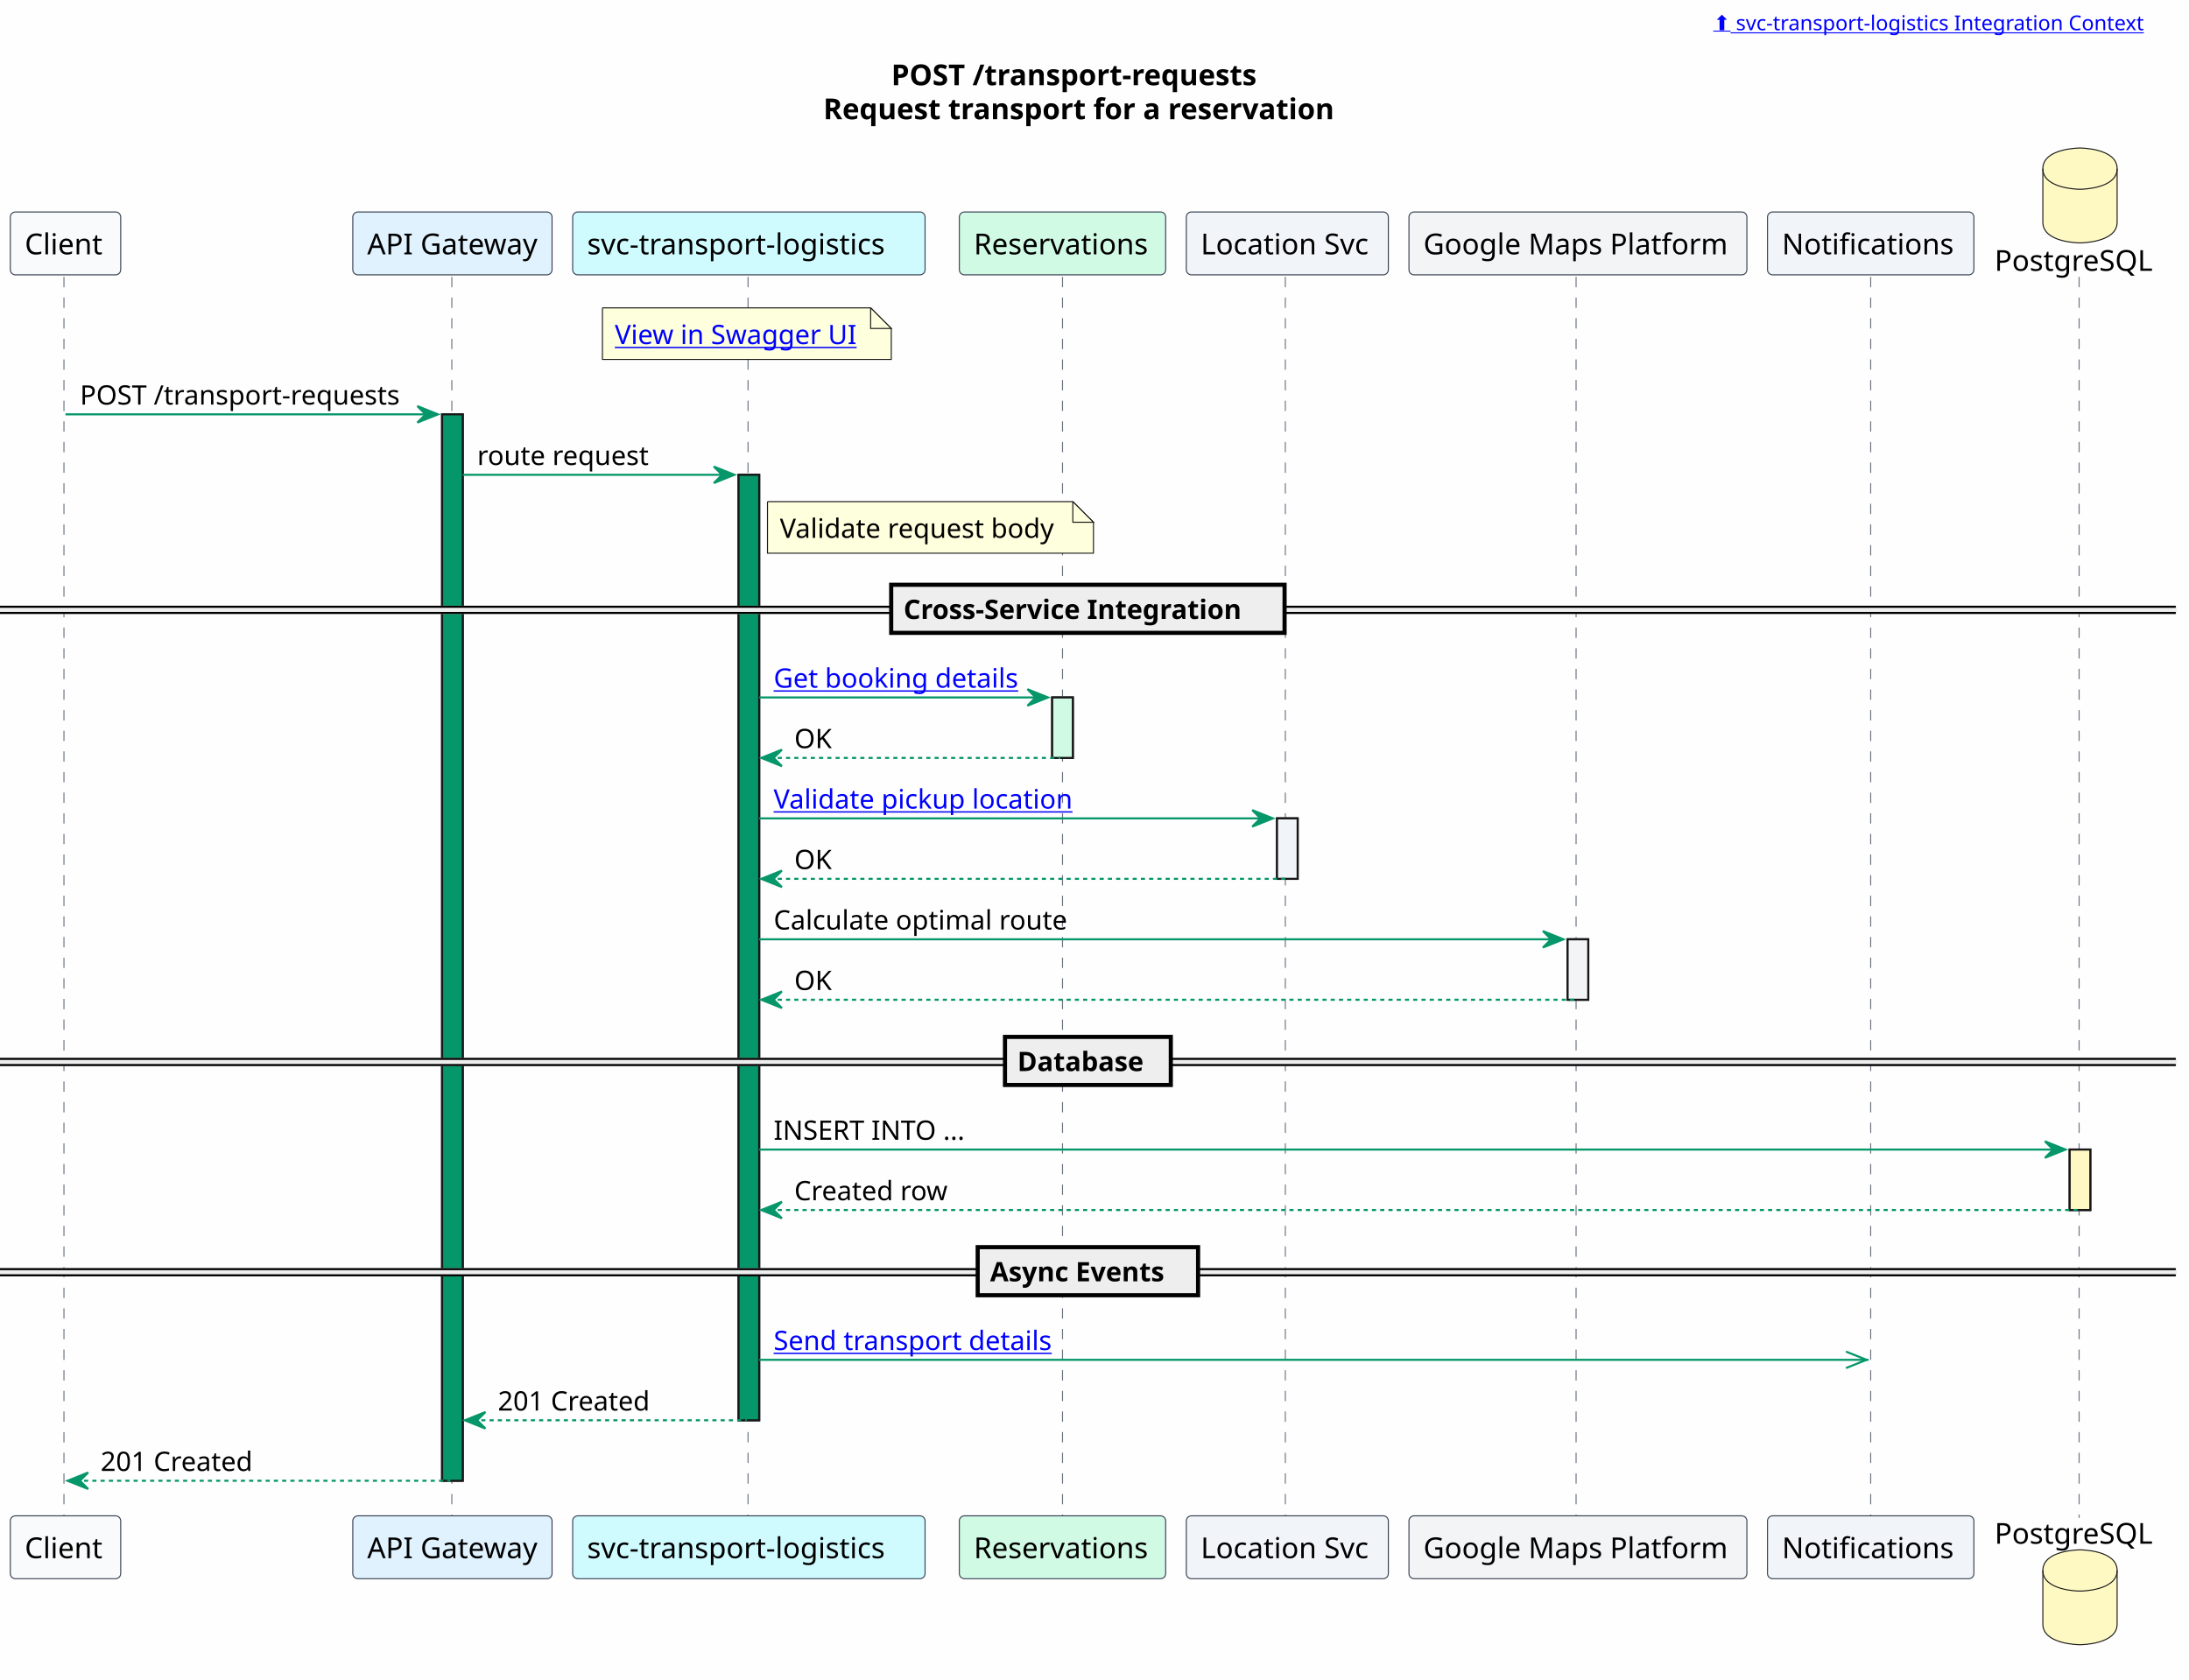
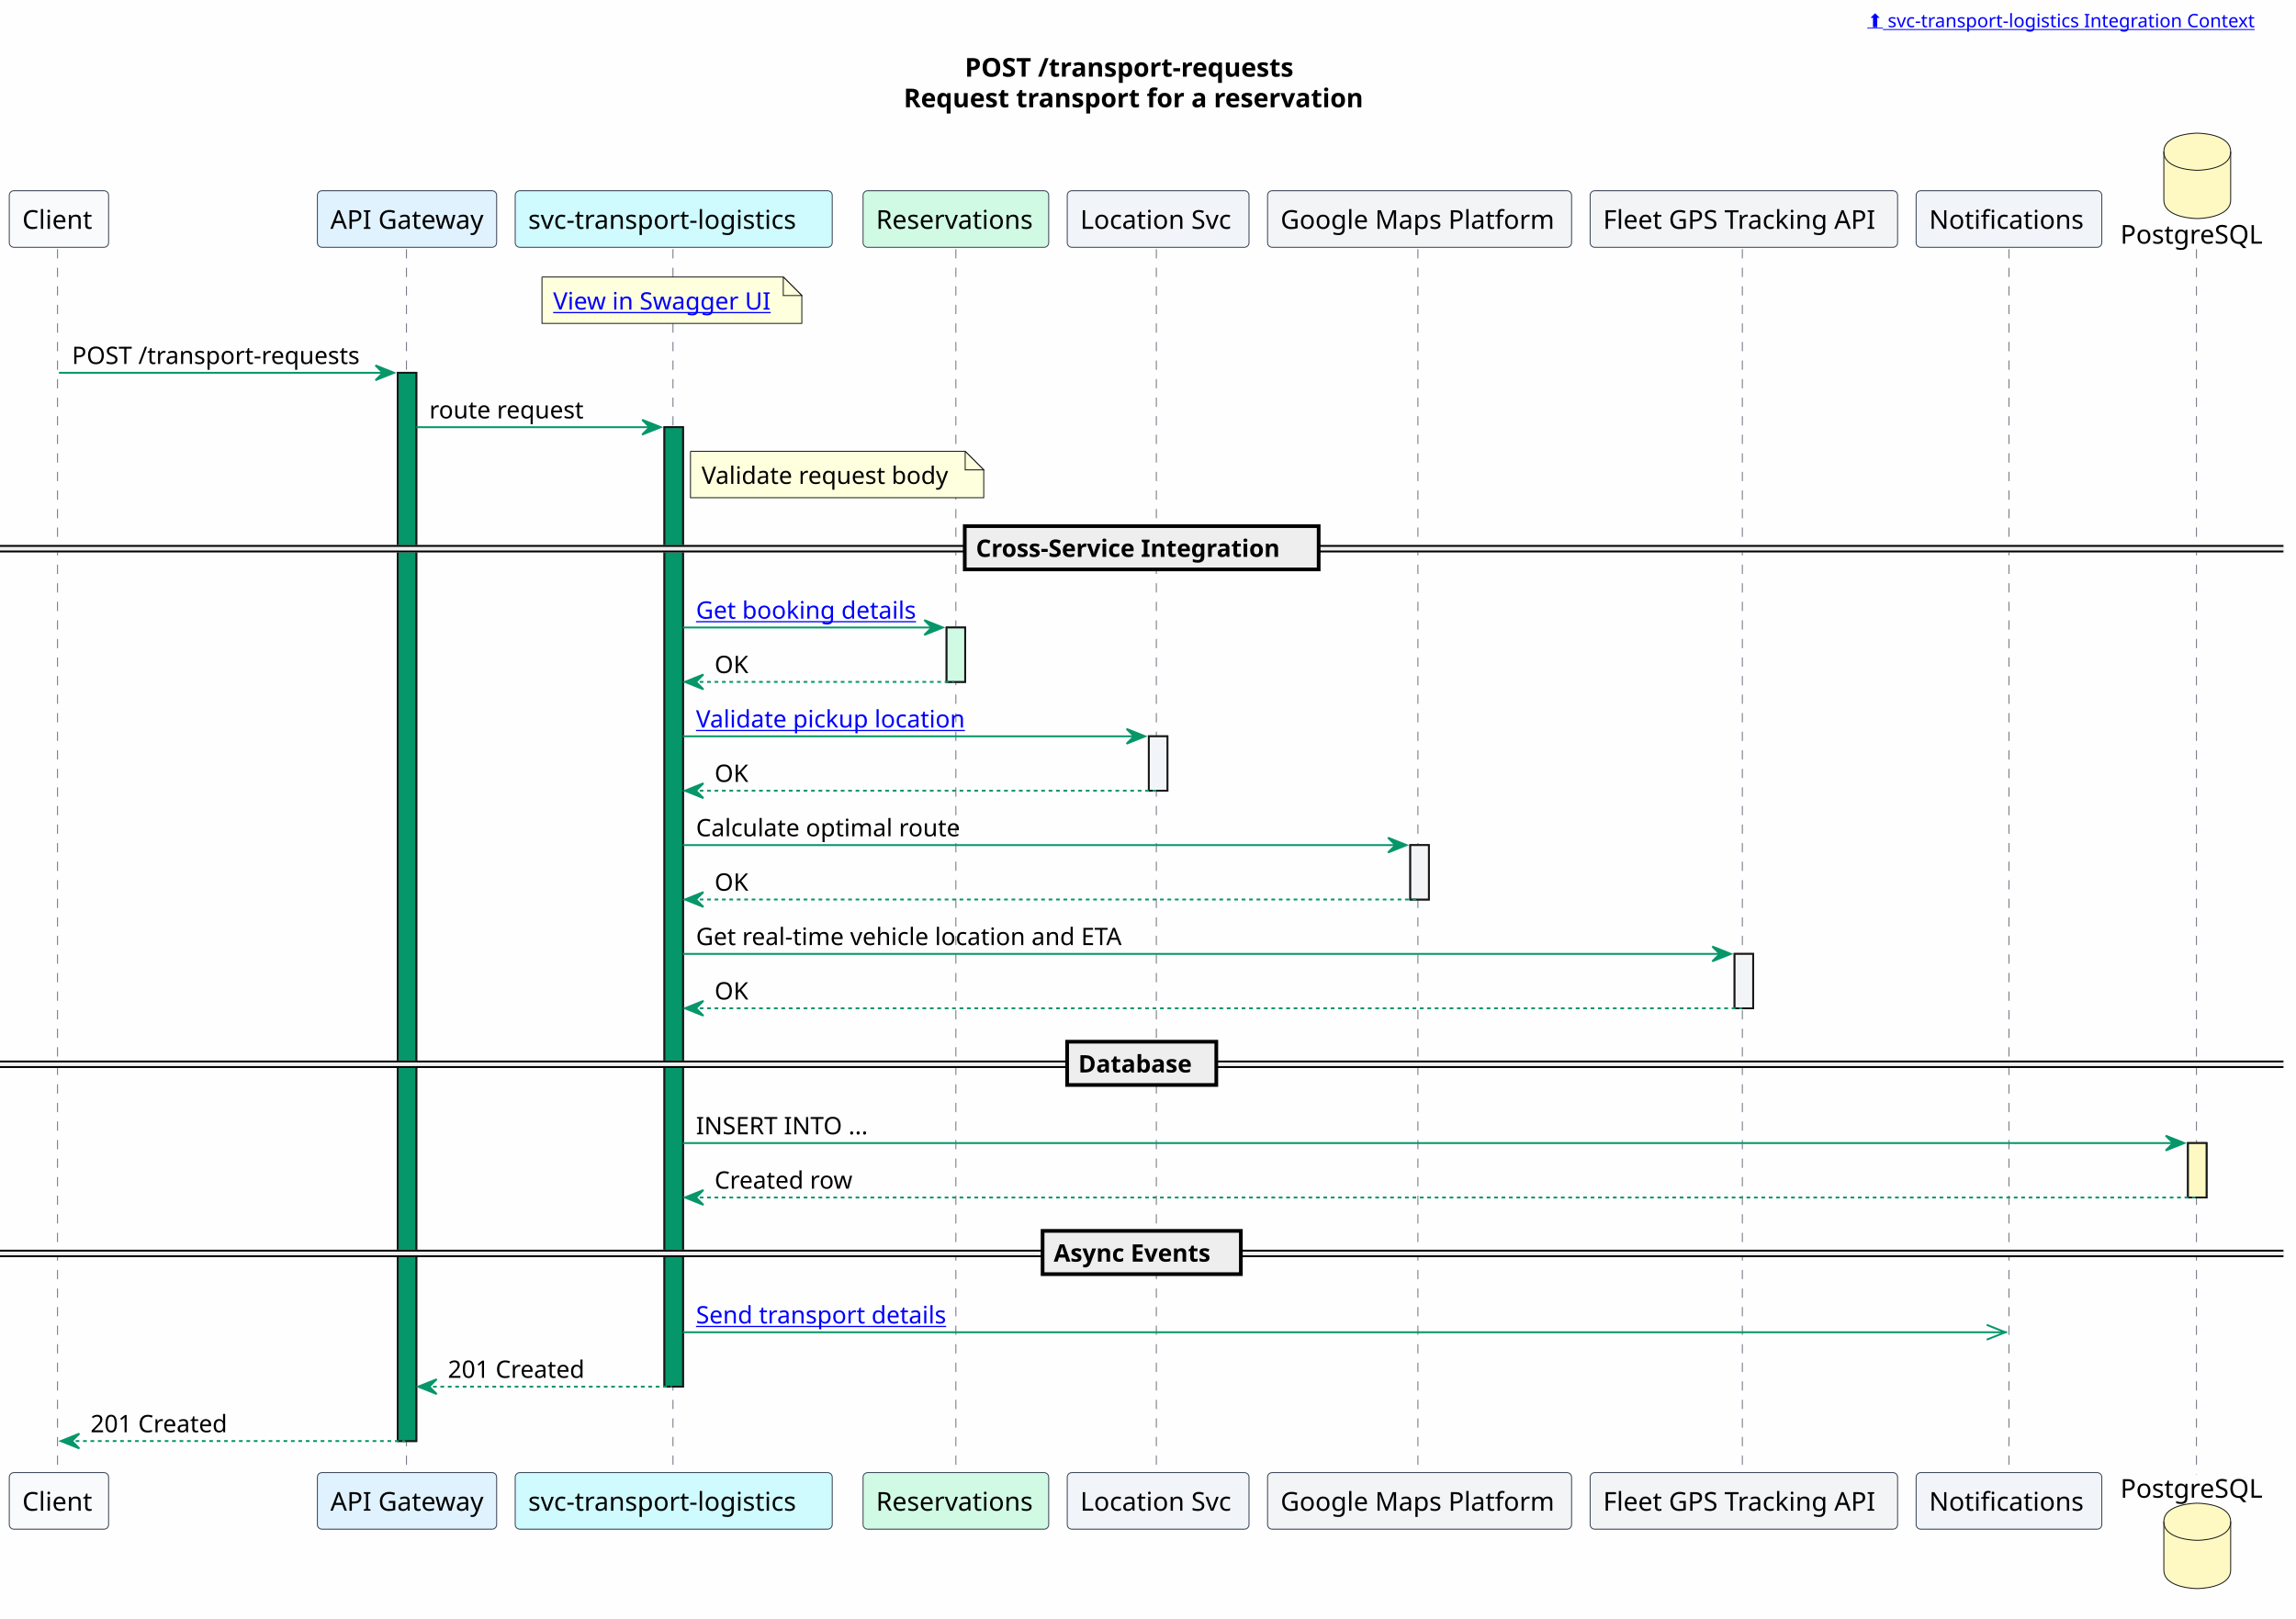
- <svg xmlns="http://www.w3.org/2000/svg" xmlns:xlink="http://www.w3.org/1999/xlink" contentStyleType="text/css" data-diagram-type="SEQUENCE" height="814px" preserveAspectRatio="none" style="width:1061px;height:814px;background:#FEFEFE;" version="1.1" viewBox="0 0 1061 814" width="1061px" zoomAndPan="magnify">
+ <svg xmlns="http://www.w3.org/2000/svg" xmlns:xlink="http://www.w3.org/1999/xlink" contentStyleType="text/css" data-diagram-type="SEQUENCE" height="872px" preserveAspectRatio="none" style="width:1237px;height:872px;background:#FEFEFE;" version="1.1" viewBox="0 0 1237 872" width="1237px" zoomAndPan="magnify">
  <defs />
  <g>
-     <rect fill="#FEFEFE" height="814" style="stroke:none;stroke-width:1;" width="1061" x="0" y="0" />
-     <text fill="#000000" font-family="'Segoe UI'" font-size="14" font-weight="bold" lengthAdjust="spacing" textLength="189.622" x="431.984" y="41.312">POST /transport-requests</text>
-     <text fill="#000000" font-family="'Segoe UI'" font-size="14" font-weight="bold" lengthAdjust="spacing" textLength="255.507" x="399.042" y="57.801">Request transport for a reservation</text>
-     <g>
-       <rect fill="#059669" height="516.969" style="stroke:#181818;stroke-width:1;" width="10" x="214.287" y="200.863" />
-     </g>
-     <g>
-       <rect fill="#059669" height="458.348" style="stroke:#181818;stroke-width:1;" width="10" x="357.978" y="230.174" />
+     <rect fill="#FEFEFE" height="872" style="stroke:none;stroke-width:1;" width="1237" x="0" y="0" />
+     <text fill="#000000" font-family="'Segoe UI'" font-size="14" font-weight="bold" lengthAdjust="spacing" textLength="189.622" x="519.802" y="41.312">POST /transport-requests</text>
+     <text fill="#000000" font-family="'Segoe UI'" font-size="14" font-weight="bold" lengthAdjust="spacing" textLength="255.507" x="486.859" y="57.801">Request transport for a reservation</text>
+     <g>
+       <rect fill="#059669" height="575.59" style="stroke:#181818;stroke-width:1;" width="10" x="214.287" y="200.863" />
+     </g>
+     <g>
+       <rect fill="#059669" height="516.969" style="stroke:#181818;stroke-width:1;" width="10" x="357.978" y="230.174" />
    </g>
    <g>
      <rect fill="#D1FAE5" height="29.311" style="stroke:#181818;stroke-width:1;" width="10" x="509.995" y="338.106" />
    </g>
    <g>
      <rect fill="#F1F5F9" height="29.311" style="stroke:#181818;stroke-width:1;" width="10" x="618.959" y="396.727" />
    </g>
    <g>
      <rect fill="#F3F4F6" height="29.311" style="stroke:#181818;stroke-width:1;" width="10" x="759.816" y="455.348" />
    </g>
    <g>
-       <rect fill="#FEF9C3" height="29.311" style="stroke:#181818;stroke-width:1;" width="10" x="1003.165" y="557.279" />
+       <rect fill="#F3F4F6" height="29.311" style="stroke:#181818;stroke-width:1;" width="10" x="934.528" y="513.969" />
+     </g>
+     <g>
+       <rect fill="#FEF9C3" height="29.311" style="stroke:#181818;stroke-width:1;" width="10" x="1178.8" y="615.9" />
    </g>
    <g class="participant-lifeline" data-entity-uid="part1" data-qualified-name="Client" id="part1-lifeline">
      <g>
-         <rect fill="#000000" fill-opacity="0" height="601.59" width="8" x="27.752" y="134.242" />
-         <line style="stroke:#6B7280;stroke-width:0.5;stroke-dasharray:5,5;" x1="31" x2="31" y1="134.242" y2="735.832" />
+         <rect fill="#000000" fill-opacity="0" height="660.211" width="8" x="27.752" y="134.242" />
+         <line style="stroke:#6B7280;stroke-width:0.5;stroke-dasharray:5,5;" x1="31" x2="31" y1="134.242" y2="794.453" />
      </g>
    </g>
    <g class="participant-lifeline" data-entity-uid="part2" data-qualified-name="GW" id="part2-lifeline">
      <g>
-         <rect fill="#000000" fill-opacity="0" height="601.59" width="8" x="215.287" y="134.242" />
-         <line style="stroke:#6B7280;stroke-width:0.5;stroke-dasharray:5,5;" x1="218.998" x2="218.998" y1="134.242" y2="735.832" />
+         <rect fill="#000000" fill-opacity="0" height="660.211" width="8" x="215.287" y="134.242" />
+         <line style="stroke:#6B7280;stroke-width:0.5;stroke-dasharray:5,5;" x1="218.998" x2="218.998" y1="134.242" y2="794.453" />
      </g>
    </g>
    <g class="participant-lifeline" data-entity-uid="part3" data-qualified-name="Svc" id="part3-lifeline">
      <g>
-         <rect fill="#000000" fill-opacity="0" height="601.59" width="8" x="358.978" y="134.242" />
-         <line style="stroke:#6B7280;stroke-width:0.5;stroke-dasharray:5,5;" x1="362.576" x2="362.576" y1="134.242" y2="735.832" />
+         <rect fill="#000000" fill-opacity="0" height="660.211" width="8" x="358.978" y="134.242" />
+         <line style="stroke:#6B7280;stroke-width:0.5;stroke-dasharray:5,5;" x1="362.576" x2="362.576" y1="134.242" y2="794.453" />
      </g>
    </g>
    <g class="participant-lifeline" data-entity-uid="part4" data-qualified-name="Res" id="part4-lifeline">
      <g>
-         <rect fill="#000000" fill-opacity="0" height="601.59" width="8" x="510.995" y="134.242" />
-         <line style="stroke:#6B7280;stroke-width:0.5;stroke-dasharray:5,5;" x1="514.994" x2="514.994" y1="134.242" y2="735.832" />
+         <rect fill="#000000" fill-opacity="0" height="660.211" width="8" x="510.995" y="134.242" />
+         <line style="stroke:#6B7280;stroke-width:0.5;stroke-dasharray:5,5;" x1="514.994" x2="514.994" y1="134.242" y2="794.453" />
      </g>
    </g>
    <g class="participant-lifeline" data-entity-uid="part5" data-qualified-name="LS" id="part5-lifeline">
      <g>
-         <rect fill="#000000" fill-opacity="0" height="601.59" width="8" x="619.959" y="134.242" />
-         <line style="stroke:#6B7280;stroke-width:0.5;stroke-dasharray:5,5;" x1="622.997" x2="622.997" y1="134.242" y2="735.832" />
+         <rect fill="#000000" fill-opacity="0" height="660.211" width="8" x="619.959" y="134.242" />
+         <line style="stroke:#6B7280;stroke-width:0.5;stroke-dasharray:5,5;" x1="622.997" x2="622.997" y1="134.242" y2="794.453" />
      </g>
    </g>
    <g class="participant-lifeline" data-entity-uid="part6" data-qualified-name="ExtMap" id="part6-lifeline">
      <g>
-         <rect fill="#000000" fill-opacity="0" height="601.59" width="8" x="760.816" y="134.242" />
-         <line style="stroke:#6B7280;stroke-width:0.5;stroke-dasharray:5,5;" x1="763.921" x2="763.921" y1="134.242" y2="735.832" />
-       </g>
-     </g>
-     <g class="participant-lifeline" data-entity-uid="part7" data-qualified-name="Ntfy" id="part7-lifeline">
-       <g>
-         <rect fill="#000000" fill-opacity="0" height="601.59" width="8" x="902.726" y="134.242" />
-         <line style="stroke:#6B7280;stroke-width:0.5;stroke-dasharray:5,5;" x1="906.71" x2="906.71" y1="134.242" y2="735.832" />
-       </g>
-     </g>
-     <g class="participant-lifeline" data-entity-uid="part8" data-qualified-name="DB" id="part8-lifeline">
-       <g>
-         <rect fill="#000000" fill-opacity="0" height="601.59" width="8" x="1004.165" y="134.242" />
-         <line style="stroke:#6B7280;stroke-width:0.5;stroke-dasharray:5,5;" x1="1007.741" x2="1007.741" y1="134.242" y2="735.832" />
+         <rect fill="#000000" fill-opacity="0" height="660.211" width="8" x="760.816" y="134.242" />
+         <line style="stroke:#6B7280;stroke-width:0.5;stroke-dasharray:5,5;" x1="763.921" x2="763.921" y1="134.242" y2="794.453" />
+       </g>
+     </g>
+     <g class="participant-lifeline" data-entity-uid="part7" data-qualified-name="FleetGPS" id="part7-lifeline">
+       <g>
+         <rect fill="#000000" fill-opacity="0" height="660.211" width="8" x="935.528" y="134.242" />
+         <line style="stroke:#6B7280;stroke-width:0.5;stroke-dasharray:5,5;" x1="938.71" x2="938.71" y1="134.242" y2="794.453" />
+       </g>
+     </g>
+     <g class="participant-lifeline" data-entity-uid="part8" data-qualified-name="Ntfy" id="part8-lifeline">
+       <g>
+         <rect fill="#000000" fill-opacity="0" height="660.211" width="8" x="1078.36" y="134.242" />
+         <line style="stroke:#6B7280;stroke-width:0.5;stroke-dasharray:5,5;" x1="1082.345" x2="1082.345" y1="134.242" y2="794.453" />
+       </g>
+     </g>
+     <g class="participant-lifeline" data-entity-uid="part9" data-qualified-name="DB" id="part9-lifeline">
+       <g>
+         <rect fill="#000000" fill-opacity="0" height="660.211" width="8" x="1179.8" y="134.242" />
+         <line style="stroke:#6B7280;stroke-width:0.5;stroke-dasharray:5,5;" x1="1183.376" x2="1183.376" y1="134.242" y2="794.453" />
      </g>
    </g>
    <g class="participant participant-head" data-entity-uid="part1" data-qualified-name="Client" id="part1-head">
      <a href="/applications/" target="_top" title="/applications/" xlink:actuate="onRequest" xlink:href="/applications/" xlink:show="new" xlink:title="/applications/" xlink:type="simple">
        <rect fill="#F9FAFB" height="30.488" rx="2.5" ry="2.5" style="stroke:#374151;stroke-width:0.5;" width="53.505" x="5" y="102.754" />
        <text fill="#000000" font-family="'Segoe UI'" font-size="14" lengthAdjust="spacing" textLength="39.505" x="12" y="123.289">Client</text>
      </a>
    </g>
    <g class="participant participant-tail" data-entity-uid="part1" data-qualified-name="Client" id="part1-tail">
      <a href="/applications/" target="_top" title="/applications/" xlink:actuate="onRequest" xlink:href="/applications/" xlink:show="new" xlink:title="/applications/" xlink:type="simple">
-         <rect fill="#F9FAFB" height="30.488" rx="2.5" ry="2.5" style="stroke:#374151;stroke-width:0.5;" width="53.505" x="5" y="734.832" />
-         <text fill="#000000" font-family="'Segoe UI'" font-size="14" lengthAdjust="spacing" textLength="39.505" x="12" y="755.367">Client</text>
+         <rect fill="#F9FAFB" height="30.488" rx="2.5" ry="2.5" style="stroke:#374151;stroke-width:0.5;" width="53.505" x="5" y="793.453" />
+         <text fill="#000000" font-family="'Segoe UI'" font-size="14" lengthAdjust="spacing" textLength="39.505" x="12" y="813.988">Client</text>
      </a>
    </g>
    <g class="participant participant-head" data-entity-uid="part2" data-qualified-name="GW" id="part2-head">
      <a href="/actors/#api-gateway" target="_top" title="/actors/#api-gateway" xlink:actuate="onRequest" xlink:href="/actors/#api-gateway" xlink:show="new" xlink:title="/actors/#api-gateway" xlink:type="simple">
        <rect fill="#E0F2FE" height="30.488" rx="2.5" ry="2.5" style="stroke:#374151;stroke-width:0.5;" width="96.578" x="170.998" y="102.754" />
        <text fill="#000000" font-family="'Segoe UI'" font-size="14" lengthAdjust="spacing" textLength="82.578" x="177.998" y="123.289">API Gateway</text>
      </a>
    </g>
    <g class="participant participant-tail" data-entity-uid="part2" data-qualified-name="GW" id="part2-tail">
      <a href="/actors/#api-gateway" target="_top" title="/actors/#api-gateway" xlink:actuate="onRequest" xlink:href="/actors/#api-gateway" xlink:show="new" xlink:title="/actors/#api-gateway" xlink:type="simple">
-         <rect fill="#E0F2FE" height="30.488" rx="2.5" ry="2.5" style="stroke:#374151;stroke-width:0.5;" width="96.578" x="170.998" y="734.832" />
-         <text fill="#000000" font-family="'Segoe UI'" font-size="14" lengthAdjust="spacing" textLength="82.578" x="177.998" y="755.367">API Gateway</text>
+         <rect fill="#E0F2FE" height="30.488" rx="2.5" ry="2.5" style="stroke:#374151;stroke-width:0.5;" width="96.578" x="170.998" y="793.453" />
+         <text fill="#000000" font-family="'Segoe UI'" font-size="14" lengthAdjust="spacing" textLength="82.578" x="177.998" y="813.988">API Gateway</text>
      </a>
    </g>
    <g class="participant participant-head" data-entity-uid="part3" data-qualified-name="Svc" id="part3-head">
      <a href="/microservices/svc-transport-logistics/" target="_top" title="/microservices/svc-transport-logistics/" xlink:actuate="onRequest" xlink:href="/microservices/svc-transport-logistics/" xlink:show="new" xlink:title="/microservices/svc-transport-logistics/" xlink:type="simple">
        <rect fill="#CFFAFE" height="30.488" rx="2.5" ry="2.5" style="stroke:#374151;stroke-width:0.5;" width="170.803" x="277.576" y="102.754" />
        <text fill="#000000" font-family="'Segoe UI'" font-size="14" lengthAdjust="spacing" textLength="156.803" x="284.576" y="123.289">svc-transport-logistics</text>
      </a>
    </g>
    <g class="participant participant-tail" data-entity-uid="part3" data-qualified-name="Svc" id="part3-tail">
      <a href="/microservices/svc-transport-logistics/" target="_top" title="/microservices/svc-transport-logistics/" xlink:actuate="onRequest" xlink:href="/microservices/svc-transport-logistics/" xlink:show="new" xlink:title="/microservices/svc-transport-logistics/" xlink:type="simple">
-         <rect fill="#CFFAFE" height="30.488" rx="2.5" ry="2.5" style="stroke:#374151;stroke-width:0.5;" width="170.803" x="277.576" y="734.832" />
-         <text fill="#000000" font-family="'Segoe UI'" font-size="14" lengthAdjust="spacing" textLength="156.803" x="284.576" y="755.367">svc-transport-logistics</text>
+         <rect fill="#CFFAFE" height="30.488" rx="2.5" ry="2.5" style="stroke:#374151;stroke-width:0.5;" width="170.803" x="277.576" y="793.453" />
+         <text fill="#000000" font-family="'Segoe UI'" font-size="14" lengthAdjust="spacing" textLength="156.803" x="284.576" y="813.988">svc-transport-logistics</text>
      </a>
    </g>
    <g class="participant participant-head" data-entity-uid="part4" data-qualified-name="Res" id="part4-head">
      <a href="/microservices/svc-reservations/" target="_top" title="/microservices/svc-reservations/" xlink:actuate="onRequest" xlink:href="/microservices/svc-reservations/" xlink:show="new" xlink:title="/microservices/svc-reservations/" xlink:type="simple">
        <rect fill="#D1FAE5" height="30.488" rx="2.5" ry="2.5" style="stroke:#374151;stroke-width:0.5;" width="100.003" x="464.994" y="102.754" />
        <text fill="#000000" font-family="'Segoe UI'" font-size="14" lengthAdjust="spacing" textLength="86.003" x="471.994" y="123.289">Reservations</text>
      </a>
    </g>
    <g class="participant participant-tail" data-entity-uid="part4" data-qualified-name="Res" id="part4-tail">
      <a href="/microservices/svc-reservations/" target="_top" title="/microservices/svc-reservations/" xlink:actuate="onRequest" xlink:href="/microservices/svc-reservations/" xlink:show="new" xlink:title="/microservices/svc-reservations/" xlink:type="simple">
-         <rect fill="#D1FAE5" height="30.488" rx="2.5" ry="2.5" style="stroke:#374151;stroke-width:0.5;" width="100.003" x="464.994" y="734.832" />
-         <text fill="#000000" font-family="'Segoe UI'" font-size="14" lengthAdjust="spacing" textLength="86.003" x="471.994" y="755.367">Reservations</text>
+         <rect fill="#D1FAE5" height="30.488" rx="2.5" ry="2.5" style="stroke:#374151;stroke-width:0.5;" width="100.003" x="464.994" y="793.453" />
+         <text fill="#000000" font-family="'Segoe UI'" font-size="14" lengthAdjust="spacing" textLength="86.003" x="471.994" y="813.988">Reservations</text>
      </a>
    </g>
    <g class="participant participant-head" data-entity-uid="part5" data-qualified-name="LS" id="part5-head">
      <a href="/microservices/svc-location-services/" target="_top" title="/microservices/svc-location-services/" xlink:actuate="onRequest" xlink:href="/microservices/svc-location-services/" xlink:show="new" xlink:title="/microservices/svc-location-services/" xlink:type="simple">
        <rect fill="#F1F5F9" height="30.488" rx="2.5" ry="2.5" style="stroke:#374151;stroke-width:0.5;" width="97.925" x="574.997" y="102.754" />
        <text fill="#000000" font-family="'Segoe UI'" font-size="14" lengthAdjust="spacing" textLength="83.925" x="581.997" y="123.289">Location Svc</text>
      </a>
    </g>
    <g class="participant participant-tail" data-entity-uid="part5" data-qualified-name="LS" id="part5-tail">
      <a href="/microservices/svc-location-services/" target="_top" title="/microservices/svc-location-services/" xlink:actuate="onRequest" xlink:href="/microservices/svc-location-services/" xlink:show="new" xlink:title="/microservices/svc-location-services/" xlink:type="simple">
-         <rect fill="#F1F5F9" height="30.488" rx="2.5" ry="2.5" style="stroke:#374151;stroke-width:0.5;" width="97.925" x="574.997" y="734.832" />
-         <text fill="#000000" font-family="'Segoe UI'" font-size="14" lengthAdjust="spacing" textLength="83.925" x="581.997" y="755.367">Location Svc</text>
+         <rect fill="#F1F5F9" height="30.488" rx="2.5" ry="2.5" style="stroke:#374151;stroke-width:0.5;" width="97.925" x="574.997" y="793.453" />
+         <text fill="#000000" font-family="'Segoe UI'" font-size="14" lengthAdjust="spacing" textLength="83.925" x="581.997" y="813.988">Location Svc</text>
      </a>
    </g>
    <g class="participant participant-head" data-entity-uid="part6" data-qualified-name="ExtMap" id="part6-head">
      <a href="/actors/#google-maps-platform" target="_top" title="/actors/#google-maps-platform" xlink:actuate="onRequest" xlink:href="/actors/#google-maps-platform" xlink:show="new" xlink:title="/actors/#google-maps-platform" xlink:type="simple">
        <rect fill="#F3F4F6" height="30.488" rx="2.5" ry="2.5" style="stroke:#374151;stroke-width:0.5;" width="163.789" x="682.921" y="102.754" />
        <text fill="#000000" font-family="'Segoe UI'" font-size="14" lengthAdjust="spacing" textLength="149.789" x="689.921" y="123.289">Google Maps Platform</text>
      </a>
    </g>
    <g class="participant participant-tail" data-entity-uid="part6" data-qualified-name="ExtMap" id="part6-tail">
      <a href="/actors/#google-maps-platform" target="_top" title="/actors/#google-maps-platform" xlink:actuate="onRequest" xlink:href="/actors/#google-maps-platform" xlink:show="new" xlink:title="/actors/#google-maps-platform" xlink:type="simple">
-         <rect fill="#F3F4F6" height="30.488" rx="2.5" ry="2.5" style="stroke:#374151;stroke-width:0.5;" width="163.789" x="682.921" y="734.832" />
-         <text fill="#000000" font-family="'Segoe UI'" font-size="14" lengthAdjust="spacing" textLength="149.789" x="689.921" y="755.367">Google Maps Platform</text>
-       </a>
-     </g>
-     <g class="participant participant-head" data-entity-uid="part7" data-qualified-name="Ntfy" id="part7-head">
+         <rect fill="#F3F4F6" height="30.488" rx="2.5" ry="2.5" style="stroke:#374151;stroke-width:0.5;" width="163.789" x="682.921" y="793.453" />
+         <text fill="#000000" font-family="'Segoe UI'" font-size="14" lengthAdjust="spacing" textLength="149.789" x="689.921" y="813.988">Google Maps Platform</text>
+       </a>
+     </g>
+     <g class="participant participant-head" data-entity-uid="part7" data-qualified-name="FleetGPS" id="part7-head">
+       <a href="/actors/#fleet-gps-tracking-api" target="_top" title="/actors/#fleet-gps-tracking-api" xlink:actuate="onRequest" xlink:href="/actors/#fleet-gps-tracking-api" xlink:show="new" xlink:title="/actors/#fleet-gps-tracking-api" xlink:type="simple">
+         <rect fill="#F3F4F6" height="30.488" rx="2.5" ry="2.5" style="stroke:#374151;stroke-width:0.5;" width="165.635" x="856.71" y="102.754" />
+         <text fill="#000000" font-family="'Segoe UI'" font-size="14" lengthAdjust="spacing" textLength="151.635" x="863.71" y="123.289">Fleet GPS Tracking API</text>
+       </a>
+     </g>
+     <g class="participant participant-tail" data-entity-uid="part7" data-qualified-name="FleetGPS" id="part7-tail">
+       <a href="/actors/#fleet-gps-tracking-api" target="_top" title="/actors/#fleet-gps-tracking-api" xlink:actuate="onRequest" xlink:href="/actors/#fleet-gps-tracking-api" xlink:show="new" xlink:title="/actors/#fleet-gps-tracking-api" xlink:type="simple">
+         <rect fill="#F3F4F6" height="30.488" rx="2.5" ry="2.5" style="stroke:#374151;stroke-width:0.5;" width="165.635" x="856.71" y="793.453" />
+         <text fill="#000000" font-family="'Segoe UI'" font-size="14" lengthAdjust="spacing" textLength="151.635" x="863.71" y="813.988">Fleet GPS Tracking API</text>
+       </a>
+     </g>
+     <g class="participant participant-head" data-entity-uid="part8" data-qualified-name="Ntfy" id="part8-head">
      <a href="/microservices/svc-notifications/" target="_top" title="/microservices/svc-notifications/" xlink:actuate="onRequest" xlink:href="/microservices/svc-notifications/" xlink:show="new" xlink:title="/microservices/svc-notifications/" xlink:type="simple">
-         <rect fill="#F1F5F9" height="30.488" rx="2.5" ry="2.5" style="stroke:#374151;stroke-width:0.5;" width="100.03" x="856.71" y="102.754" />
-         <text fill="#000000" font-family="'Segoe UI'" font-size="14" lengthAdjust="spacing" textLength="86.03" x="863.71" y="123.289">Notifications</text>
-       </a>
-     </g>
-     <g class="participant participant-tail" data-entity-uid="part7" data-qualified-name="Ntfy" id="part7-tail">
+         <rect fill="#F1F5F9" height="30.488" rx="2.5" ry="2.5" style="stroke:#374151;stroke-width:0.5;" width="100.03" x="1032.345" y="102.754" />
+         <text fill="#000000" font-family="'Segoe UI'" font-size="14" lengthAdjust="spacing" textLength="86.03" x="1039.345" y="123.289">Notifications</text>
+       </a>
+     </g>
+     <g class="participant participant-tail" data-entity-uid="part8" data-qualified-name="Ntfy" id="part8-tail">
      <a href="/microservices/svc-notifications/" target="_top" title="/microservices/svc-notifications/" xlink:actuate="onRequest" xlink:href="/microservices/svc-notifications/" xlink:show="new" xlink:title="/microservices/svc-notifications/" xlink:type="simple">
-         <rect fill="#F1F5F9" height="30.488" rx="2.5" ry="2.5" style="stroke:#374151;stroke-width:0.5;" width="100.03" x="856.71" y="734.832" />
-         <text fill="#000000" font-family="'Segoe UI'" font-size="14" lengthAdjust="spacing" textLength="86.03" x="863.71" y="755.367">Notifications</text>
-       </a>
-     </g>
-     <g class="participant participant-head" data-entity-uid="part8" data-qualified-name="DB" id="part8-head">
+         <rect fill="#F1F5F9" height="30.488" rx="2.5" ry="2.5" style="stroke:#374151;stroke-width:0.5;" width="100.03" x="1032.345" y="793.453" />
+         <text fill="#000000" font-family="'Segoe UI'" font-size="14" lengthAdjust="spacing" textLength="86.03" x="1039.345" y="813.988">Notifications</text>
+       </a>
+     </g>
+     <g class="participant participant-head" data-entity-uid="part9" data-qualified-name="DB" id="part9-head">
      <a href="/microservices/svc-transport-logistics/#data-store" target="_top" title="/microservices/svc-transport-logistics/#data-store" xlink:actuate="onRequest" xlink:href="/microservices/svc-transport-logistics/#data-store" xlink:show="new" xlink:title="/microservices/svc-transport-logistics/#data-store" xlink:type="simple">
-         <text fill="#000000" font-family="'Segoe UI'" font-size="14" lengthAdjust="spacing" textLength="76.85" x="966.741" y="131.289">PostgreSQL</text>
-         <path d="M990.165,81.754 C990.165,71.754 1008.165,71.754 1008.165,71.754 C1008.165,71.754 1026.166,71.754 1026.166,81.754 L1026.166,107.754 C1026.166,117.754 1008.165,117.754 1008.165,117.754 C1008.165,117.754 990.165,117.754 990.165,107.754 L990.165,81.754" fill="#FEF9C3" style="stroke:#181818;stroke-width:0.5;" />
-         <path d="M990.165,81.754 C990.165,91.754 1008.165,91.754 1008.165,91.754 C1008.165,91.754 1026.166,91.754 1026.166,81.754" fill="none" style="stroke:#181818;stroke-width:0.5;" />
-       </a>
-     </g>
-     <g class="participant participant-tail" data-entity-uid="part8" data-qualified-name="DB" id="part8-tail">
+         <text fill="#000000" font-family="'Segoe UI'" font-size="14" lengthAdjust="spacing" textLength="76.85" x="1142.376" y="131.289">PostgreSQL</text>
+         <path d="M1165.8,81.754 C1165.8,71.754 1183.8,71.754 1183.8,71.754 C1183.8,71.754 1201.8,71.754 1201.8,81.754 L1201.8,107.754 C1201.8,117.754 1183.8,117.754 1183.8,117.754 C1183.8,117.754 1165.8,117.754 1165.8,107.754 L1165.8,81.754" fill="#FEF9C3" style="stroke:#181818;stroke-width:0.5;" />
+         <path d="M1165.8,81.754 C1165.8,91.754 1183.8,91.754 1183.8,91.754 C1183.8,91.754 1201.8,91.754 1201.8,81.754" fill="none" style="stroke:#181818;stroke-width:0.5;" />
+       </a>
+     </g>
+     <g class="participant participant-tail" data-entity-uid="part9" data-qualified-name="DB" id="part9-tail">
      <a href="/microservices/svc-transport-logistics/#data-store" target="_top" title="/microservices/svc-transport-logistics/#data-store" xlink:actuate="onRequest" xlink:href="/microservices/svc-transport-logistics/#data-store" xlink:show="new" xlink:title="/microservices/svc-transport-logistics/#data-store" xlink:type="simple">
-         <text fill="#000000" font-family="'Segoe UI'" font-size="14" lengthAdjust="spacing" textLength="76.85" x="966.741" y="748.367">PostgreSQL</text>
-         <path d="M990.165,761.32 C990.165,751.32 1008.165,751.32 1008.165,751.32 C1008.165,751.32 1026.166,751.32 1026.166,761.32 L1026.166,787.32 C1026.166,797.32 1008.165,797.32 1008.165,797.32 C1008.165,797.32 990.165,797.32 990.165,787.32 L990.165,761.32" fill="#FEF9C3" style="stroke:#181818;stroke-width:0.5;" />
-         <path d="M990.165,761.32 C990.165,771.32 1008.165,771.32 1008.165,771.32 C1008.165,771.32 1026.166,771.32 1026.166,761.32" fill="none" style="stroke:#181818;stroke-width:0.5;" />
-       </a>
-     </g>
-     <g>
-       <rect fill="#059669" height="516.969" style="stroke:#181818;stroke-width:1;" width="10" x="214.287" y="200.863" />
-     </g>
-     <g>
-       <rect fill="#059669" height="458.348" style="stroke:#181818;stroke-width:1;" width="10" x="357.978" y="230.174" />
+         <text fill="#000000" font-family="'Segoe UI'" font-size="14" lengthAdjust="spacing" textLength="76.85" x="1142.376" y="806.988">PostgreSQL</text>
+         <path d="M1165.8,819.941 C1165.8,809.941 1183.8,809.941 1183.8,809.941 C1183.8,809.941 1201.8,809.941 1201.8,819.941 L1201.8,845.941 C1201.8,855.941 1183.8,855.941 1183.8,855.941 C1183.8,855.941 1165.8,855.941 1165.8,845.941 L1165.8,819.941" fill="#FEF9C3" style="stroke:#181818;stroke-width:0.5;" />
+         <path d="M1165.8,819.941 C1165.8,829.941 1183.8,829.941 1183.8,829.941 C1183.8,829.941 1201.8,829.941 1201.8,819.941" fill="none" style="stroke:#181818;stroke-width:0.5;" />
+       </a>
+     </g>
+     <g>
+       <rect fill="#059669" height="575.59" style="stroke:#181818;stroke-width:1;" width="10" x="214.287" y="200.863" />
+     </g>
+     <g>
+       <rect fill="#059669" height="516.969" style="stroke:#181818;stroke-width:1;" width="10" x="357.978" y="230.174" />
    </g>
    <g>
      <rect fill="#D1FAE5" height="29.311" style="stroke:#181818;stroke-width:1;" width="10" x="509.995" y="338.106" />
    </g>
    <g>
      <rect fill="#F1F5F9" height="29.311" style="stroke:#181818;stroke-width:1;" width="10" x="618.959" y="396.727" />
    </g>
    <g>
      <rect fill="#F3F4F6" height="29.311" style="stroke:#181818;stroke-width:1;" width="10" x="759.816" y="455.348" />
    </g>
    <g>
-       <rect fill="#FEF9C3" height="29.311" style="stroke:#181818;stroke-width:1;" width="10" x="1003.165" y="557.279" />
+       <rect fill="#F3F4F6" height="29.311" style="stroke:#181818;stroke-width:1;" width="10" x="934.528" y="513.969" />
+     </g>
+     <g>
+       <rect fill="#FEF9C3" height="29.311" style="stroke:#181818;stroke-width:1;" width="10" x="1178.8" y="615.9" />
    </g>
    <path d="M292,149.242 L292,174.242 L432,174.242 L432,159.242 L422,149.242 L292,149.242" fill="#FEFFDD" style="stroke:#181818;stroke-width:0.5;" />
    <path d="M422,149.242 L422,159.242 L432,159.242 L422,149.242" fill="#FEFFDD" style="stroke:#181818;stroke-width:0.5;" />
    <a href="/services/api/svc-transport-logistics.html" target="_top" title="/services/api/svc-transport-logistics.html" xlink:actuate="onRequest" xlink:href="/services/api/svc-transport-logistics.html" xlink:show="new" xlink:title="/services/api/svc-transport-logistics.html" xlink:type="simple">
      <text fill="#0000FF" font-family="'Segoe UI'" font-size="13" lengthAdjust="spacing" text-decoration="underline" textLength="119.406" x="298" y="166.81">View in Swagger UI</text>
    </a>
    <g class="message" data-entity-1="part1" data-entity-2="part2" id="msg1">
      <polygon fill="#059669" points="202.287,196.863,212.287,200.863,202.287,204.863,206.287,200.863" style="stroke:#059669;stroke-width:1;" />
      <line style="stroke:#059669;stroke-width:1;" x1="31.752" x2="208.287" y1="200.863" y2="200.863" />
      <text fill="#000000" font-family="'Segoe UI'" font-size="13" lengthAdjust="spacing" textLength="163.535" x="38.752" y="196.121">POST /transport-requests</text>
    </g>
    <g class="message" data-entity-1="part2" data-entity-2="part3" id="msg2">
      <polygon fill="#059669" points="345.978,226.174,355.978,230.174,345.978,234.174,349.978,230.174" style="stroke:#059669;stroke-width:1;" />
      <line style="stroke:#059669;stroke-width:1;" x1="224.287" x2="351.978" y1="230.174" y2="230.174" />
      <text fill="#000000" font-family="'Segoe UI'" font-size="13" lengthAdjust="spacing" textLength="85.135" x="231.287" y="225.432">route request</text>
    </g>
    <path d="M372,243.174 L372,268.174 L530,268.174 L530,253.174 L520,243.174 L372,243.174" fill="#FEFFDD" style="stroke:#181818;stroke-width:0.5;" />
    <path d="M520,243.174 L520,253.174 L530,253.174 L520,243.174" fill="#FEFFDD" style="stroke:#181818;stroke-width:0.5;" />
    <text fill="#000000" font-family="'Segoe UI'" font-size="13" lengthAdjust="spacing" textLength="137.573" x="378" y="260.742">Validate request body</text>
-     <rect fill="#EEEEEE" height="3" style="stroke:#EEEEEE;stroke-width:1;" width="1054.59" x="0" y="294.14" />
-     <line style="stroke:#000000;stroke-width:1;" x1="0" x2="1054.59" y1="294.14" y2="294.14" />
-     <line style="stroke:#000000;stroke-width:1;" x1="0" x2="1054.59" y1="297.14" y2="297.14" />
-     <rect fill="#EEEEEE" height="23.311" style="stroke:#000000;stroke-width:2;" width="190.674" x="431.958" y="283.484" />
-     <text fill="#000000" font-family="'Segoe UI'" font-size="13" font-weight="bold" lengthAdjust="spacing" textLength="172.39" x="437.958" y="300.053">Cross-Service Integration</text>
+     <rect fill="#EEEEEE" height="3" style="stroke:#EEEEEE;stroke-width:1;" width="1230.225" x="0" y="294.14" />
+     <line style="stroke:#000000;stroke-width:1;" x1="0" x2="1230.225" y1="294.14" y2="294.14" />
+     <line style="stroke:#000000;stroke-width:1;" x1="0" x2="1230.225" y1="297.14" y2="297.14" />
+     <rect fill="#EEEEEE" height="23.311" style="stroke:#000000;stroke-width:2;" width="190.674" x="519.775" y="283.484" />
+     <text fill="#000000" font-family="'Segoe UI'" font-size="13" font-weight="bold" lengthAdjust="spacing" textLength="172.39" x="525.775" y="300.053">Cross-Service Integration</text>
    <g class="message" data-entity-1="part3" data-entity-2="part4" id="msg3">
      <polygon fill="#059669" points="497.995,334.106,507.995,338.106,497.995,342.106,501.995,338.106" style="stroke:#059669;stroke-width:1;" />
      <line style="stroke:#059669;stroke-width:1;" x1="367.978" x2="503.995" y1="338.106" y2="338.106" />
      <a href="/microservices/svc-reservations/#get-reservationsreservation_id-get-reservation-details" target="_top" title="/microservices/svc-reservations/#get-reservationsreservation_id-get-reservation-details" xlink:actuate="onRequest" xlink:href="/microservices/svc-reservations/#get-reservationsreservation_id-get-reservation-details" xlink:show="new" xlink:title="/microservices/svc-reservations/#get-reservationsreservation_id-get-reservation-details" xlink:type="simple">
        <text fill="#0000FF" font-family="'Segoe UI'" font-size="13" lengthAdjust="spacing" text-decoration="underline" textLength="123.018" x="374.978" y="333.363">Get booking details</text>
      </a>
    </g>
    <g class="message" data-entity-1="part4" data-entity-2="part3" id="msg4">
      <polygon fill="#059669" points="378.978,363.416,368.978,367.416,378.978,371.416,374.978,367.416" style="stroke:#059669;stroke-width:1;" />
      <line style="stroke:#059669;stroke-width:1;stroke-dasharray:2,2;" x1="372.978" x2="513.995" y1="367.416" y2="367.416" />
      <text fill="#000000" font-family="'Segoe UI'" font-size="13" lengthAdjust="spacing" textLength="18.586" x="384.978" y="362.674">OK</text>
    </g>
    <g class="message" data-entity-1="part3" data-entity-2="part5" id="msg5">
      <polygon fill="#059669" points="606.959,392.727,616.959,396.727,606.959,400.727,610.959,396.727" style="stroke:#059669;stroke-width:1;" />
      <line style="stroke:#059669;stroke-width:1;" x1="367.978" x2="612.959" y1="396.727" y2="396.727" />
      <a href="/microservices/svc-location-services/#get-locationslocation_id-get-location-details" target="_top" title="/microservices/svc-location-services/#get-locationslocation_id-get-location-details" xlink:actuate="onRequest" xlink:href="/microservices/svc-location-services/#get-locationslocation_id-get-location-details" xlink:show="new" xlink:title="/microservices/svc-location-services/#get-locationslocation_id-get-location-details" xlink:type="simple">
        <text fill="#0000FF" font-family="'Segoe UI'" font-size="13" lengthAdjust="spacing" text-decoration="underline" textLength="151.588" x="374.978" y="391.984">Validate pickup location</text>
      </a>
    </g>
    <g class="message" data-entity-1="part5" data-entity-2="part3" id="msg6">
      <polygon fill="#059669" points="378.978,422.037,368.978,426.037,378.978,430.037,374.978,426.037" style="stroke:#059669;stroke-width:1;" />
      <line style="stroke:#059669;stroke-width:1;stroke-dasharray:2,2;" x1="372.978" x2="622.959" y1="426.037" y2="426.037" />
      <text fill="#000000" font-family="'Segoe UI'" font-size="13" lengthAdjust="spacing" textLength="18.586" x="384.978" y="421.295">OK</text>
    </g>
    <g class="message" data-entity-1="part3" data-entity-2="part6" id="msg7">
      <polygon fill="#059669" points="747.816,451.348,757.816,455.348,747.816,459.348,751.816,455.348" style="stroke:#059669;stroke-width:1;" />
      <line style="stroke:#059669;stroke-width:1;" x1="367.978" x2="753.816" y1="455.348" y2="455.348" />
      <text fill="#000000" font-family="'Segoe UI'" font-size="13" lengthAdjust="spacing" textLength="147.266" x="374.978" y="450.606">Calculate optimal route</text>
    </g>
    <g class="message" data-entity-1="part6" data-entity-2="part3" id="msg8">
      <polygon fill="#059669" points="378.978,480.658,368.978,484.658,378.978,488.658,374.978,484.658" style="stroke:#059669;stroke-width:1;" />
      <line style="stroke:#059669;stroke-width:1;stroke-dasharray:2,2;" x1="372.978" x2="763.816" y1="484.658" y2="484.658" />
      <text fill="#000000" font-family="'Segoe UI'" font-size="13" lengthAdjust="spacing" textLength="18.586" x="384.978" y="479.916">OK</text>
    </g>
-     <rect fill="#EEEEEE" height="3" style="stroke:#EEEEEE;stroke-width:1;" width="1054.59" x="0" y="513.313" />
-     <line style="stroke:#000000;stroke-width:1;" x1="0" x2="1054.59" y1="513.313" y2="513.313" />
-     <line style="stroke:#000000;stroke-width:1;" x1="0" x2="1054.59" y1="516.313" y2="516.313" />
-     <rect fill="#EEEEEE" height="23.311" style="stroke:#000000;stroke-width:2;" width="80.371" x="487.11" y="502.658" />
-     <text fill="#000000" font-family="'Segoe UI'" font-size="13" font-weight="bold" lengthAdjust="spacing" textLength="62.086" x="493.11" y="519.227">Database</text>
-     <g class="message" data-entity-1="part3" data-entity-2="part8" id="msg9">
-       <polygon fill="#059669" points="991.165,553.279,1001.165,557.279,991.165,561.279,995.165,557.279" style="stroke:#059669;stroke-width:1;" />
-       <line style="stroke:#059669;stroke-width:1;" x1="367.978" x2="997.165" y1="557.279" y2="557.279" />
-       <text fill="#000000" font-family="'Segoe UI'" font-size="13" lengthAdjust="spacing" textLength="96.072" x="374.978" y="552.537">INSERT INTO ...</text>
-     </g>
-     <g class="message" data-entity-1="part8" data-entity-2="part3" id="msg10">
-       <polygon fill="#059669" points="378.978,582.59,368.978,586.59,378.978,590.59,374.978,586.59" style="stroke:#059669;stroke-width:1;" />
-       <line style="stroke:#059669;stroke-width:1;stroke-dasharray:2,2;" x1="372.978" x2="1007.165" y1="586.59" y2="586.59" />
-       <text fill="#000000" font-family="'Segoe UI'" font-size="13" lengthAdjust="spacing" textLength="76.457" x="384.978" y="581.848">Created row</text>
-     </g>
-     <rect fill="#EEEEEE" height="3" style="stroke:#EEEEEE;stroke-width:1;" width="1054.59" x="0" y="615.245" />
-     <line style="stroke:#000000;stroke-width:1;" x1="0" x2="1054.59" y1="615.245" y2="615.245" />
-     <line style="stroke:#000000;stroke-width:1;" x1="0" x2="1054.59" y1="618.245" y2="618.245" />
-     <rect fill="#EEEEEE" height="23.311" style="stroke:#000000;stroke-width:2;" width="106.822" x="473.884" y="604.59" />
-     <text fill="#000000" font-family="'Segoe UI'" font-size="13" font-weight="bold" lengthAdjust="spacing" textLength="88.537" x="479.884" y="621.158">Async Events</text>
-     <g class="message" data-entity-1="part3" data-entity-2="part7" id="msg11">
-       <line style="stroke:#059669;stroke-width:1;" x1="904.726" x2="894.726" y1="659.211" y2="655.211" />
-       <line style="stroke:#059669;stroke-width:1;" x1="904.726" x2="894.726" y1="659.211" y2="663.211" />
-       <line style="stroke:#059669;stroke-width:1;" x1="367.978" x2="905.726" y1="659.211" y2="659.211" />
+     <g class="message" data-entity-1="part3" data-entity-2="part7" id="msg9">
+       <polygon fill="#059669" points="922.528,509.969,932.528,513.969,922.528,517.969,926.528,513.969" style="stroke:#059669;stroke-width:1;" />
+       <line style="stroke:#059669;stroke-width:1;" x1="367.978" x2="928.528" y1="513.969" y2="513.969" />
+       <text fill="#000000" font-family="'Segoe UI'" font-size="13" lengthAdjust="spacing" textLength="242.461" x="374.978" y="509.227">Get real-time vehicle location and ETA</text>
+     </g>
+     <g class="message" data-entity-1="part7" data-entity-2="part3" id="msg10">
+       <polygon fill="#059669" points="378.978,539.279,368.978,543.279,378.978,547.279,374.978,543.279" style="stroke:#059669;stroke-width:1;" />
+       <line style="stroke:#059669;stroke-width:1;stroke-dasharray:2,2;" x1="372.978" x2="938.528" y1="543.279" y2="543.279" />
+       <text fill="#000000" font-family="'Segoe UI'" font-size="13" lengthAdjust="spacing" textLength="18.586" x="384.978" y="538.537">OK</text>
+     </g>
+     <rect fill="#EEEEEE" height="3" style="stroke:#EEEEEE;stroke-width:1;" width="1230.225" x="0" y="571.935" />
+     <line style="stroke:#000000;stroke-width:1;" x1="0" x2="1230.225" y1="571.935" y2="571.935" />
+     <line style="stroke:#000000;stroke-width:1;" x1="0" x2="1230.225" y1="574.935" y2="574.935" />
+     <rect fill="#EEEEEE" height="23.311" style="stroke:#000000;stroke-width:2;" width="80.371" x="574.927" y="561.279" />
+     <text fill="#000000" font-family="'Segoe UI'" font-size="13" font-weight="bold" lengthAdjust="spacing" textLength="62.086" x="580.927" y="577.848">Database</text>
+     <g class="message" data-entity-1="part3" data-entity-2="part9" id="msg11">
+       <polygon fill="#059669" points="1166.8,611.9,1176.8,615.9,1166.8,619.9,1170.8,615.9" style="stroke:#059669;stroke-width:1;" />
+       <line style="stroke:#059669;stroke-width:1;" x1="367.978" x2="1172.8" y1="615.9" y2="615.9" />
+       <text fill="#000000" font-family="'Segoe UI'" font-size="13" lengthAdjust="spacing" textLength="96.072" x="374.978" y="611.158">INSERT INTO ...</text>
+     </g>
+     <g class="message" data-entity-1="part9" data-entity-2="part3" id="msg12">
+       <polygon fill="#059669" points="378.978,641.211,368.978,645.211,378.978,649.211,374.978,645.211" style="stroke:#059669;stroke-width:1;" />
+       <line style="stroke:#059669;stroke-width:1;stroke-dasharray:2,2;" x1="372.978" x2="1182.8" y1="645.211" y2="645.211" />
+       <text fill="#000000" font-family="'Segoe UI'" font-size="13" lengthAdjust="spacing" textLength="76.457" x="384.978" y="640.469">Created row</text>
+     </g>
+     <rect fill="#EEEEEE" height="3" style="stroke:#EEEEEE;stroke-width:1;" width="1230.225" x="0" y="673.866" />
+     <line style="stroke:#000000;stroke-width:1;" x1="0" x2="1230.225" y1="673.866" y2="673.866" />
+     <line style="stroke:#000000;stroke-width:1;" x1="0" x2="1230.225" y1="676.866" y2="676.866" />
+     <rect fill="#EEEEEE" height="23.311" style="stroke:#000000;stroke-width:2;" width="106.822" x="561.702" y="663.211" />
+     <text fill="#000000" font-family="'Segoe UI'" font-size="13" font-weight="bold" lengthAdjust="spacing" textLength="88.537" x="567.702" y="679.779">Async Events</text>
+     <g class="message" data-entity-1="part3" data-entity-2="part8" id="msg13">
+       <line style="stroke:#059669;stroke-width:1;" x1="1080.36" x2="1070.36" y1="717.832" y2="713.832" />
+       <line style="stroke:#059669;stroke-width:1;" x1="1080.36" x2="1070.36" y1="717.832" y2="721.832" />
+       <line style="stroke:#059669;stroke-width:1;" x1="367.978" x2="1081.36" y1="717.832" y2="717.832" />
      <a href="/microservices/svc-notifications/#post-notifications-send-a-notification" target="_top" title="/microservices/svc-notifications/#post-notifications-send-a-notification" xlink:actuate="onRequest" xlink:href="/microservices/svc-notifications/#post-notifications-send-a-notification" xlink:show="new" xlink:title="/microservices/svc-notifications/#post-notifications-send-a-notification" xlink:type="simple">
-         <text fill="#0000FF" font-family="'Segoe UI'" font-size="13" lengthAdjust="spacing" text-decoration="underline" textLength="138.734" x="374.978" y="654.469">Send transport details</text>
-       </a>
-     </g>
-     <g class="message" data-entity-1="part3" data-entity-2="part2" id="msg12">
-       <polygon fill="#059669" points="235.287,684.521,225.287,688.521,235.287,692.521,231.287,688.521" style="stroke:#059669;stroke-width:1;" />
-       <line style="stroke:#059669;stroke-width:1;stroke-dasharray:2,2;" x1="229.287" x2="361.978" y1="688.521" y2="688.521" />
-       <text fill="#000000" font-family="'Segoe UI'" font-size="13" lengthAdjust="spacing" textLength="77.797" x="241.287" y="683.779">201 Created</text>
-     </g>
-     <g class="message" data-entity-1="part2" data-entity-2="part1" id="msg13">
-       <polygon fill="#059669" points="42.752,713.832,32.752,717.832,42.752,721.832,38.752,717.832" style="stroke:#059669;stroke-width:1;" />
-       <line style="stroke:#059669;stroke-width:1;stroke-dasharray:2,2;" x1="36.752" x2="218.287" y1="717.832" y2="717.832" />
-       <text fill="#000000" font-family="'Segoe UI'" font-size="13" lengthAdjust="spacing" textLength="77.797" x="48.752" y="713.09">201 Created</text>
+         <text fill="#0000FF" font-family="'Segoe UI'" font-size="13" lengthAdjust="spacing" text-decoration="underline" textLength="138.734" x="374.978" y="713.09">Send transport details</text>
+       </a>
+     </g>
+     <g class="message" data-entity-1="part3" data-entity-2="part2" id="msg14">
+       <polygon fill="#059669" points="235.287,743.143,225.287,747.143,235.287,751.143,231.287,747.143" style="stroke:#059669;stroke-width:1;" />
+       <line style="stroke:#059669;stroke-width:1;stroke-dasharray:2,2;" x1="229.287" x2="361.978" y1="747.143" y2="747.143" />
+       <text fill="#000000" font-family="'Segoe UI'" font-size="13" lengthAdjust="spacing" textLength="77.797" x="241.287" y="742.4">201 Created</text>
+     </g>
+     <g class="message" data-entity-1="part2" data-entity-2="part1" id="msg15">
+       <polygon fill="#059669" points="42.752,772.453,32.752,776.453,42.752,780.453,38.752,776.453" style="stroke:#059669;stroke-width:1;" />
+       <line style="stroke:#059669;stroke-width:1;stroke-dasharray:2,2;" x1="36.752" x2="218.287" y1="776.453" y2="776.453" />
+       <text fill="#000000" font-family="'Segoe UI'" font-size="13" lengthAdjust="spacing" textLength="77.797" x="48.752" y="771.711">201 Created</text>
    </g>
    <a href="/microservices/svc-transport-logistics/#integration-context" target="_top" title="/microservices/svc-transport-logistics/#integration-context" xlink:actuate="onRequest" xlink:href="/microservices/svc-transport-logistics/#integration-context" xlink:show="new" xlink:title="/microservices/svc-transport-logistics/#integration-context" xlink:type="simple">
-       <text fill="#0000FF" font-family="'Segoe UI'" font-size="10" lengthAdjust="spacing" text-decoration="underline" textLength="223.174" x="830.417" y="14.668">⬆ svc-transport-logistics Integration Context</text>
+       <text fill="#0000FF" font-family="'Segoe UI'" font-size="10" lengthAdjust="spacing" text-decoration="underline" textLength="223.174" x="1006.051" y="14.668">⬆ svc-transport-logistics Integration Context</text>
    </a>
  </g>
</svg>
